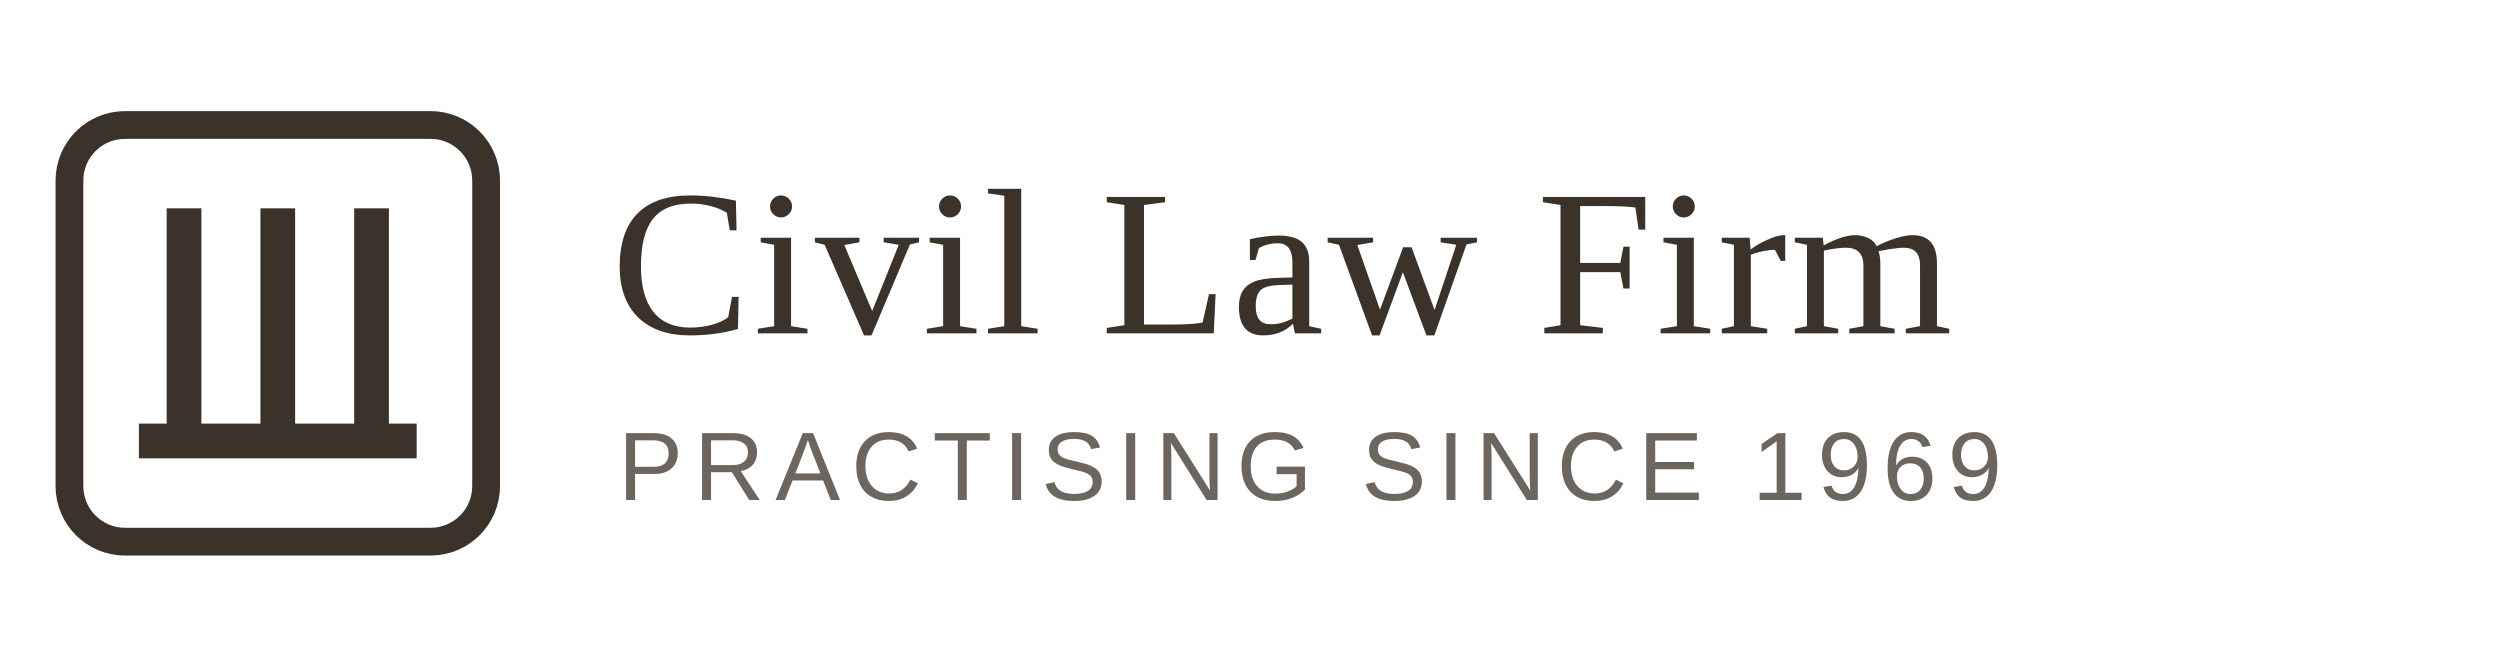
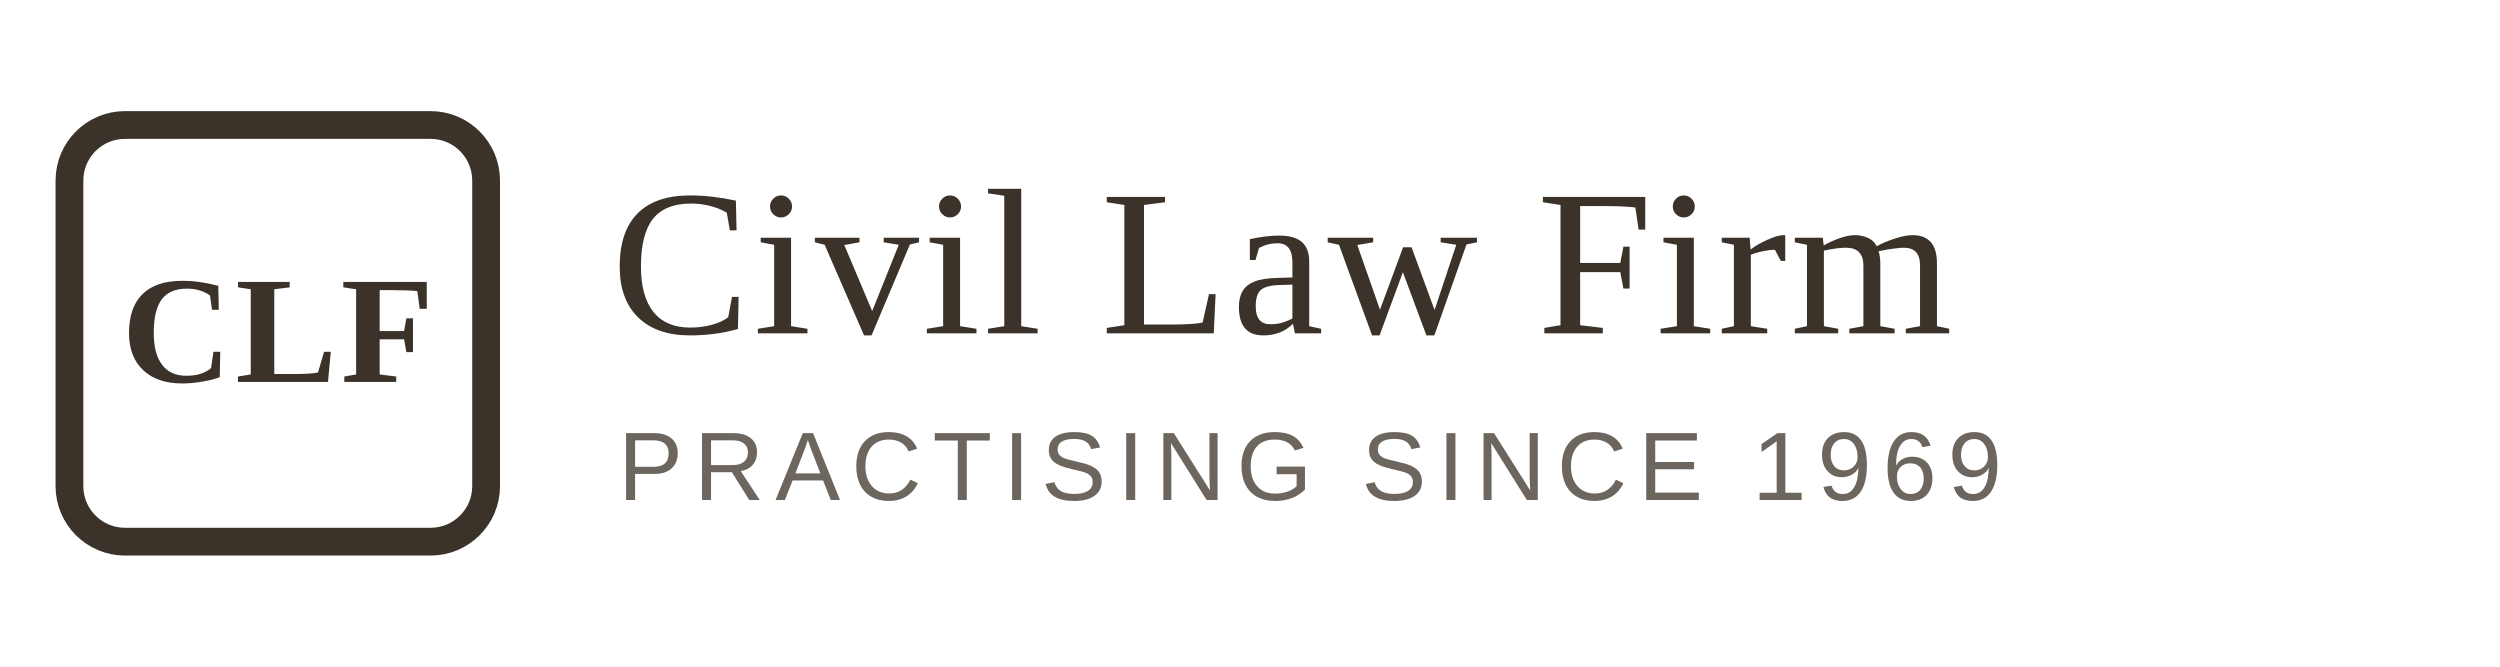
<svg xmlns="http://www.w3.org/2000/svg" viewBox="0 0 360 96" width="360" height="96" role="img" aria-label="Civil Law Firm, Kolkata, practising since 1969">
  <g fill="none" stroke="#3b332a" stroke-width="4">
    <rect x="10" y="18" width="60" height="60" rx="8" />
  </g>
-   <g fill="#3b332a">
-     <rect x="24" y="30" width="5" height="33" />
-     <rect x="37.5" y="30" width="5" height="33" />
-     <rect x="51" y="30" width="5" height="33" />
-     <rect x="20" y="61" width="40" height="5" />
-   </g>
+   <text x="40" y="55" text-anchor="middle" fill="#3b332a" font-family="Georgia, 'Times New Roman', serif" font-weight="700" font-size="22" letter-spacing="0.5">CLF</text>
  <text x="88" y="48" fill="#3b332a" font-family="Georgia, 'Times New Roman', serif" font-size="30" letter-spacing="0.5">Civil Law Firm</text>
  <text x="89" y="72" fill="#3b332a" font-family="system-ui, Arial, sans-serif" font-size="14" letter-spacing="1.6" opacity="0.75">PRACTISING SINCE 1969</text>
</svg>
